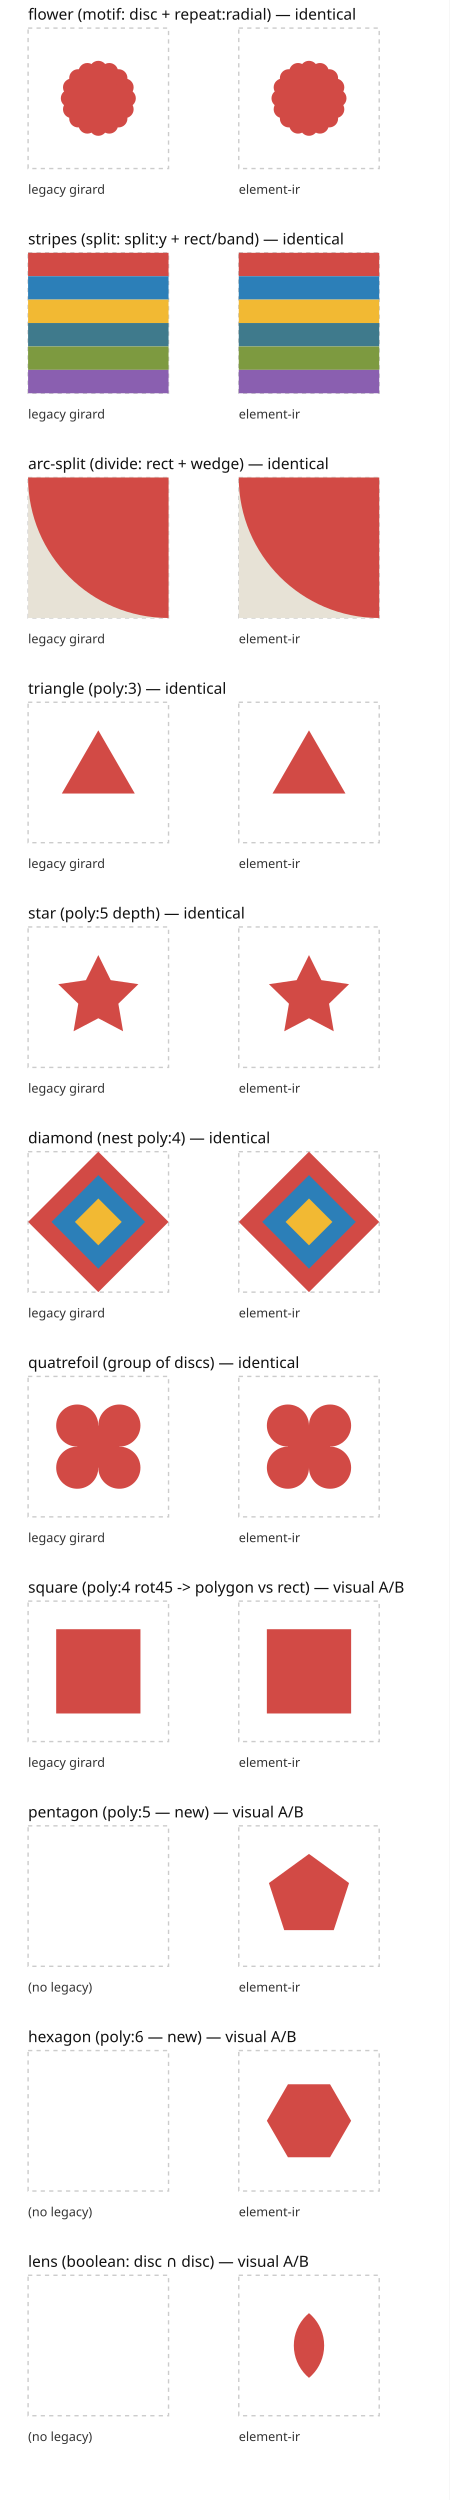
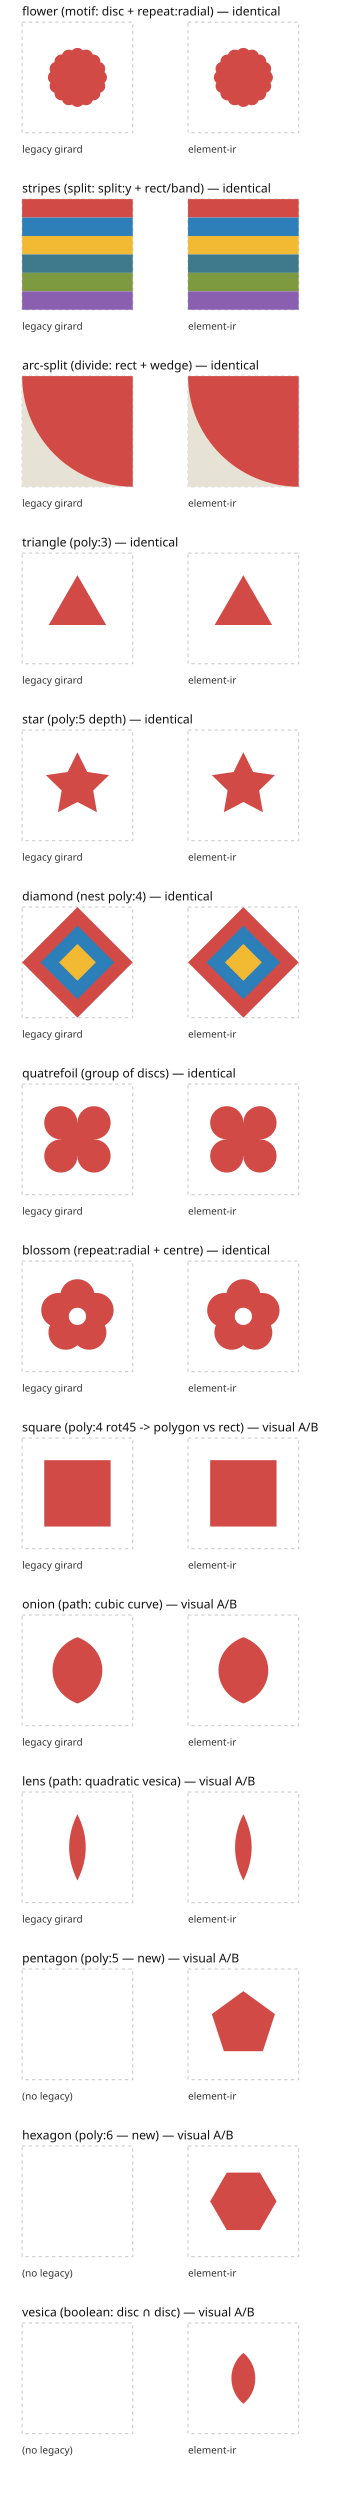
- <svg xmlns="http://www.w3.org/2000/svg" width="320" height="1780" viewBox="0 0 320 1780">
-   <rect width="320" height="1780" fill="#ffffff" />
+ <svg xmlns="http://www.w3.org/2000/svg" width="320" height="2260" viewBox="0 0 320 2260">
+   <rect width="320" height="2260" fill="#ffffff" />
  <text x="20" y="14" font-family="sans-serif" font-size="11" fill="#111">flower      (motif: disc + repeat:radial) — identical</text>
  <g transform="translate(20,20)">
    <rect x="0" y="0" width="100" height="100" fill="none" stroke="#cccccc" stroke-dasharray="3 3" />
    <circle cx="50" cy="50" r="20.4" fill="#d24a45" />
    <circle cx="70.4" cy="50" r="6.3" fill="#d24a45" />
    <circle cx="68.847" cy="57.807" r="6.3" fill="#d24a45" />
    <circle cx="64.425" cy="64.425" r="6.3" fill="#d24a45" />
    <circle cx="57.807" cy="68.847" r="6.3" fill="#d24a45" />
    <circle cx="50" cy="70.4" r="6.3" fill="#d24a45" />
    <circle cx="42.193" cy="68.847" r="6.3" fill="#d24a45" />
    <circle cx="35.575" cy="64.425" r="6.3" fill="#d24a45" />
    <circle cx="31.153" cy="57.807" r="6.3" fill="#d24a45" />
    <circle cx="29.6" cy="50" r="6.3" fill="#d24a45" />
    <circle cx="31.153" cy="42.193" r="6.3" fill="#d24a45" />
    <circle cx="35.575" cy="35.575" r="6.3" fill="#d24a45" />
    <circle cx="42.193" cy="31.153" r="6.3" fill="#d24a45" />
    <circle cx="50" cy="29.6" r="6.3" fill="#d24a45" />
    <circle cx="57.807" cy="31.153" r="6.3" fill="#d24a45" />
    <circle cx="64.425" cy="35.575" r="6.3" fill="#d24a45" />
    <circle cx="68.847" cy="42.193" r="6.3" fill="#d24a45" />
    <text x="0" y="118" font-family="sans-serif" font-size="9" fill="#333">legacy girard</text>
  </g>
  <g transform="translate(170,20)">
    <rect x="0" y="0" width="100" height="100" fill="none" stroke="#cccccc" stroke-dasharray="3 3" />
    <circle cx="50" cy="50" r="20.4" fill="#d24a45" />
    <circle cx="70.4" cy="50" r="6.3" fill="#d24a45" />
    <circle cx="68.847" cy="57.807" r="6.3" fill="#d24a45" />
    <circle cx="64.425" cy="64.425" r="6.3" fill="#d24a45" />
    <circle cx="57.807" cy="68.847" r="6.3" fill="#d24a45" />
    <circle cx="50" cy="70.4" r="6.3" fill="#d24a45" />
    <circle cx="42.193" cy="68.847" r="6.3" fill="#d24a45" />
    <circle cx="35.575" cy="64.425" r="6.3" fill="#d24a45" />
    <circle cx="31.153" cy="57.807" r="6.3" fill="#d24a45" />
    <circle cx="29.6" cy="50" r="6.3" fill="#d24a45" />
    <circle cx="31.153" cy="42.193" r="6.3" fill="#d24a45" />
    <circle cx="35.575" cy="35.575" r="6.3" fill="#d24a45" />
    <circle cx="42.193" cy="31.153" r="6.3" fill="#d24a45" />
    <circle cx="50" cy="29.6" r="6.3" fill="#d24a45" />
    <circle cx="57.807" cy="31.153" r="6.3" fill="#d24a45" />
    <circle cx="64.425" cy="35.575" r="6.3" fill="#d24a45" />
    <circle cx="68.847" cy="42.193" r="6.3" fill="#d24a45" />
    <text x="0" y="118" font-family="sans-serif" font-size="9" fill="#333">element-ir</text>
  </g>
  <text x="20" y="174" font-family="sans-serif" font-size="11" fill="#111">stripes     (split: split:y + rect/band) — identical</text>
  <g transform="translate(20,180)">
    <rect x="0" y="0" width="100" height="100" fill="none" stroke="#cccccc" stroke-dasharray="3 3" />
    <rect x="0" y="0" width="100" height="16.667" fill="#d24a45" />
    <rect x="0" y="16.667" width="100" height="16.667" fill="#2c7fb8" />
    <rect x="0" y="33.333" width="100" height="16.667" fill="#f2b933" />
    <rect x="0" y="50" width="100" height="16.667" fill="#3f7a8c" />
    <rect x="0" y="66.667" width="100" height="16.667" fill="#7d9a40" />
    <rect x="0" y="83.333" width="100" height="16.667" fill="#8a5fb0" />
    <text x="0" y="118" font-family="sans-serif" font-size="9" fill="#333">legacy girard</text>
  </g>
  <g transform="translate(170,180)">
    <rect x="0" y="0" width="100" height="100" fill="none" stroke="#cccccc" stroke-dasharray="3 3" />
    <rect x="0" y="0" width="100" height="16.667" fill="#d24a45" />
    <rect x="0" y="16.667" width="100" height="16.667" fill="#2c7fb8" />
    <rect x="0" y="33.333" width="100" height="16.667" fill="#f2b933" />
    <rect x="0" y="50" width="100" height="16.667" fill="#3f7a8c" />
    <rect x="0" y="66.667" width="100" height="16.667" fill="#7d9a40" />
    <rect x="0" y="83.333" width="100" height="16.667" fill="#8a5fb0" />
    <text x="0" y="118" font-family="sans-serif" font-size="9" fill="#333">element-ir</text>
  </g>
  <text x="20" y="334" font-family="sans-serif" font-size="11" fill="#111">arc-split   (divide: rect + wedge) — identical</text>
  <g transform="translate(20,340)">
    <rect x="0" y="0" width="100" height="100" fill="none" stroke="#cccccc" stroke-dasharray="3 3" />
    <rect x="0" y="0" width="100" height="100" fill="#e7e2d6" />
    <path d="M100,0 L100,100 A100,100 0 0,1 0,0 Z" fill="#d24a45" />
    <text x="0" y="118" font-family="sans-serif" font-size="9" fill="#333">legacy girard</text>
  </g>
  <g transform="translate(170,340)">
    <rect x="0" y="0" width="100" height="100" fill="none" stroke="#cccccc" stroke-dasharray="3 3" />
    <rect x="0" y="0" width="100" height="100" fill="#e7e2d6" />
    <path d="M100,0 L100,100 A100,100 0 0,1 0,0 Z" fill="#d24a45" />
    <text x="0" y="118" font-family="sans-serif" font-size="9" fill="#333">element-ir</text>
  </g>
  <text x="20" y="494" font-family="sans-serif" font-size="11" fill="#111">triangle    (poly:3) — identical</text>
  <g transform="translate(20,500)">
    <rect x="0" y="0" width="100" height="100" fill="none" stroke="#cccccc" stroke-dasharray="3 3" />
    <polygon points="50,20 75.98,65 24.02,65" fill="#d24a45" />
    <text x="0" y="118" font-family="sans-serif" font-size="9" fill="#333">legacy girard</text>
  </g>
  <g transform="translate(170,500)">
    <rect x="0" y="0" width="100" height="100" fill="none" stroke="#cccccc" stroke-dasharray="3 3" />
    <polygon points="50.00,20.00 75.98,65.00 24.02,65.00" fill="#d24a45" />
    <text x="0" y="118" font-family="sans-serif" font-size="9" fill="#333">element-ir</text>
  </g>
  <text x="20" y="654" font-family="sans-serif" font-size="11" fill="#111">star        (poly:5 depth) — identical</text>
  <g transform="translate(20,660)">
    <rect x="0" y="0" width="100" height="100" fill="none" stroke="#cccccc" stroke-dasharray="3 3" />
    <polygon points="50.00,20.00 58.82,37.86 78.53,40.73 64.27,54.64 67.63,74.27 50.00,65.00 32.37,74.27 35.73,54.64 21.47,40.73 41.18,37.86" fill="#d24a45" />
    <text x="0" y="118" font-family="sans-serif" font-size="9" fill="#333">legacy girard</text>
  </g>
  <g transform="translate(170,660)">
    <rect x="0" y="0" width="100" height="100" fill="none" stroke="#cccccc" stroke-dasharray="3 3" />
    <polygon points="50.00,20.00 58.82,37.86 78.53,40.73 64.27,54.64 67.63,74.27 50.00,65.00 32.37,74.27 35.73,54.64 21.47,40.73 41.18,37.86" fill="#d24a45" />
    <text x="0" y="118" font-family="sans-serif" font-size="9" fill="#333">element-ir</text>
  </g>
  <text x="20" y="814" font-family="sans-serif" font-size="11" fill="#111">diamond     (nest poly:4) — identical</text>
  <g transform="translate(20,820)">
    <rect x="0" y="0" width="100" height="100" fill="none" stroke="#cccccc" stroke-dasharray="3 3" />
    <polygon points="50.00,0.00 100.00,50.00 50.00,100.00 0.00,50.00" fill="#d24a45" />
    <polygon points="50.00,16.67 83.33,50.00 50.00,83.33 16.67,50.00" fill="#2c7fb8" />
    <polygon points="50.00,33.33 66.67,50.00 50.00,66.67 33.33,50.00" fill="#f2b933" />
    <text x="0" y="118" font-family="sans-serif" font-size="9" fill="#333">legacy girard</text>
  </g>
  <g transform="translate(170,820)">
    <rect x="0" y="0" width="100" height="100" fill="none" stroke="#cccccc" stroke-dasharray="3 3" />
    <polygon points="50.00,0.00 100.00,50.00 50.00,100.00 0.00,50.00" fill="#d24a45" />
    <polygon points="50.00,16.67 83.33,50.00 50.00,83.33 16.67,50.00" fill="#2c7fb8" />
    <polygon points="50.00,33.33 66.67,50.00 50.00,66.67 33.33,50.00" fill="#f2b933" />
    <text x="0" y="118" font-family="sans-serif" font-size="9" fill="#333">element-ir</text>
  </g>
  <text x="20" y="974" font-family="sans-serif" font-size="11" fill="#111">quatrefoil  (group of discs) — identical</text>
  <g transform="translate(20,980)">
    <rect x="0" y="0" width="100" height="100" fill="none" stroke="#cccccc" stroke-dasharray="3 3" />
    <circle cx="35" cy="35" r="15" fill="#d24a45" />
    <circle cx="65" cy="35" r="15" fill="#d24a45" />
    <circle cx="35" cy="65" r="15" fill="#d24a45" />
    <circle cx="65" cy="65" r="15" fill="#d24a45" />
    <circle cx="50" cy="50" r="15" fill="#d24a45" />
    <text x="0" y="118" font-family="sans-serif" font-size="9" fill="#333">legacy girard</text>
  </g>
  <g transform="translate(170,980)">
    <rect x="0" y="0" width="100" height="100" fill="none" stroke="#cccccc" stroke-dasharray="3 3" />
    <circle cx="35" cy="35" r="15" fill="#d24a45" />
    <circle cx="65" cy="35" r="15" fill="#d24a45" />
    <circle cx="35" cy="65" r="15" fill="#d24a45" />
    <circle cx="65" cy="65" r="15" fill="#d24a45" />
    <circle cx="50" cy="50" r="15" fill="#d24a45" />
    <text x="0" y="118" font-family="sans-serif" font-size="9" fill="#333">element-ir</text>
  </g>
-   <text x="20" y="1134" font-family="sans-serif" font-size="11" fill="#111">square      (poly:4 rot45 -&gt; polygon vs rect) — visual A/B</text>
+   <text x="20" y="1134" font-family="sans-serif" font-size="11" fill="#111">blossom     (repeat:radial + centre) — identical</text>
  <g transform="translate(20,1140)">
    <rect x="0" y="0" width="100" height="100" fill="none" stroke="#cccccc" stroke-dasharray="3 3" />
+     <circle cx="50" cy="32" r="15.6" fill="#d24a45" />
+     <circle cx="67.119" cy="44.438" r="15.6" fill="#d24a45" />
+     <circle cx="60.58" cy="64.562" r="15.6" fill="#d24a45" />
+     <circle cx="39.42" cy="64.562" r="15.6" fill="#d24a45" />
+     <circle cx="32.881" cy="44.438" r="15.6" fill="#d24a45" />
+     <circle cx="50" cy="50" r="7.8" fill="#ffffff" />
+     <text x="0" y="118" font-family="sans-serif" font-size="9" fill="#333">legacy girard</text>
+   </g>
+   <g transform="translate(170,1140)">
+     <rect x="0" y="0" width="100" height="100" fill="none" stroke="#cccccc" stroke-dasharray="3 3" />
+     <circle cx="50" cy="32" r="15.6" fill="#d24a45" />
+     <circle cx="67.119" cy="44.438" r="15.6" fill="#d24a45" />
+     <circle cx="60.58" cy="64.562" r="15.6" fill="#d24a45" />
+     <circle cx="39.42" cy="64.562" r="15.6" fill="#d24a45" />
+     <circle cx="32.881" cy="44.438" r="15.6" fill="#d24a45" />
+     <circle cx="50" cy="50" r="7.8" fill="#ffffff" />
+     <text x="0" y="118" font-family="sans-serif" font-size="9" fill="#333">element-ir</text>
+   </g>
+   <text x="20" y="1294" font-family="sans-serif" font-size="11" fill="#111">square      (poly:4 rot45 -&gt; polygon vs rect) — visual A/B</text>
+   <g transform="translate(20,1300)">
+     <rect x="0" y="0" width="100" height="100" fill="none" stroke="#cccccc" stroke-dasharray="3 3" />
    <rect x="20" y="20" width="60" height="60" fill="#d24a45" />
    <text x="0" y="118" font-family="sans-serif" font-size="9" fill="#333">legacy girard</text>
  </g>
-   <g transform="translate(170,1140)">
+   <g transform="translate(170,1300)">
    <rect x="0" y="0" width="100" height="100" fill="none" stroke="#cccccc" stroke-dasharray="3 3" />
    <polygon points="80.00,20.00 80.00,80.00 20.00,80.00 20.00,20.00" fill="#d24a45" />
    <text x="0" y="118" font-family="sans-serif" font-size="9" fill="#333">element-ir</text>
  </g>
-   <text x="20" y="1294" font-family="sans-serif" font-size="11" fill="#111">pentagon    (poly:5 — new) — visual A/B</text>
-   <g transform="translate(20,1300)">
+   <text x="20" y="1454" font-family="sans-serif" font-size="11" fill="#111">onion       (path: cubic curve) — visual A/B</text>
+   <g transform="translate(20,1460)">
+     <rect x="0" y="0" width="100" height="100" fill="none" stroke="#cccccc" stroke-dasharray="3 3" />
+     <path d="M 50,20 C 80,31.4 80,68.6 50,80 C 20,68.6 20,31.4 50,20 Z" fill="#d24a45" />
+     <text x="0" y="118" font-family="sans-serif" font-size="9" fill="#333">legacy girard</text>
+   </g>
+   <g transform="translate(170,1460)">
+     <rect x="0" y="0" width="100" height="100" fill="none" stroke="#cccccc" stroke-dasharray="3 3" />
+     <path d="M50.000,20.000 C80.000,31.400 80.000,68.600 50.000,80.000 C20.000,68.600 20.000,31.400 50.000,20.000 Z" fill="#d24a45" />
+     <text x="0" y="118" font-family="sans-serif" font-size="9" fill="#333">element-ir</text>
+   </g>
+   <text x="20" y="1614" font-family="sans-serif" font-size="11" fill="#111">lens        (path: quadratic vesica) — visual A/B</text>
+   <g transform="translate(20,1620)">
+     <rect x="0" y="0" width="100" height="100" fill="none" stroke="#cccccc" stroke-dasharray="3 3" />
+     <path d="M 50,20 Q 65,50 50,80 Q 35,50 50,20 Z" fill="#d24a45" />
+     <text x="0" y="118" font-family="sans-serif" font-size="9" fill="#333">legacy girard</text>
+   </g>
+   <g transform="translate(170,1620)">
+     <rect x="0" y="0" width="100" height="100" fill="none" stroke="#cccccc" stroke-dasharray="3 3" />
+     <path d="M50.000,20.000 Q65.000,50.000 50.000,80.000 Q35.000,50.000 50.000,20.000 Z" fill="#d24a45" />
+     <text x="0" y="118" font-family="sans-serif" font-size="9" fill="#333">element-ir</text>
+   </g>
+   <text x="20" y="1774" font-family="sans-serif" font-size="11" fill="#111">pentagon    (poly:5 — new) — visual A/B</text>
+   <g transform="translate(20,1780)">
    <rect x="0" y="0" width="100" height="100" fill="none" stroke="#cccccc" stroke-dasharray="3 3" />
    <text x="0" y="118" font-family="sans-serif" font-size="9" fill="#333">(no legacy)</text>
  </g>
-   <g transform="translate(170,1300)">
+   <g transform="translate(170,1780)">
    <rect x="0" y="0" width="100" height="100" fill="none" stroke="#cccccc" stroke-dasharray="3 3" />
    <polygon points="50.00,20.00 78.53,40.73 67.63,74.27 32.37,74.27 21.47,40.73" fill="#d24a45" />
    <text x="0" y="118" font-family="sans-serif" font-size="9" fill="#333">element-ir</text>
  </g>
-   <text x="20" y="1454" font-family="sans-serif" font-size="11" fill="#111">hexagon     (poly:6 — new) — visual A/B</text>
-   <g transform="translate(20,1460)">
+   <text x="20" y="1934" font-family="sans-serif" font-size="11" fill="#111">hexagon     (poly:6 — new) — visual A/B</text>
+   <g transform="translate(20,1940)">
    <rect x="0" y="0" width="100" height="100" fill="none" stroke="#cccccc" stroke-dasharray="3 3" />
    <text x="0" y="118" font-family="sans-serif" font-size="9" fill="#333">(no legacy)</text>
  </g>
-   <g transform="translate(170,1460)">
+   <g transform="translate(170,1940)">
    <rect x="0" y="0" width="100" height="100" fill="none" stroke="#cccccc" stroke-dasharray="3 3" />
    <polygon points="65.00,24.02 80.00,50.00 65.00,75.98 35.00,75.98 20.00,50.00 35.00,24.02" fill="#d24a45" />
    <text x="0" y="118" font-family="sans-serif" font-size="9" fill="#333">element-ir</text>
  </g>
-   <text x="20" y="1614" font-family="sans-serif" font-size="11" fill="#111">lens        (boolean: disc ∩ disc) — visual A/B</text>
-   <g transform="translate(20,1620)">
+   <text x="20" y="2094" font-family="sans-serif" font-size="11" fill="#111">vesica      (boolean: disc ∩ disc) — visual A/B</text>
+   <g transform="translate(20,2100)">
    <rect x="0" y="0" width="100" height="100" fill="none" stroke="#cccccc" stroke-dasharray="3 3" />
    <text x="0" y="118" font-family="sans-serif" font-size="9" fill="#333">(no legacy)</text>
  </g>
-   <g transform="translate(170,1620)">
+   <g transform="translate(170,2100)">
    <rect x="0" y="0" width="100" height="100" fill="none" stroke="#cccccc" stroke-dasharray="3 3" />
    <clipPath id="ir-clip-1">
      <circle cx="30.8" cy="50" r="30" fill="#000" />
    </clipPath>
    <g clip-path="url(#ir-clip-1)">
      <circle cx="69.2" cy="50" r="30" fill="#d24a45" />
    </g>
    <text x="0" y="118" font-family="sans-serif" font-size="9" fill="#333">element-ir</text>
  </g>
</svg>
